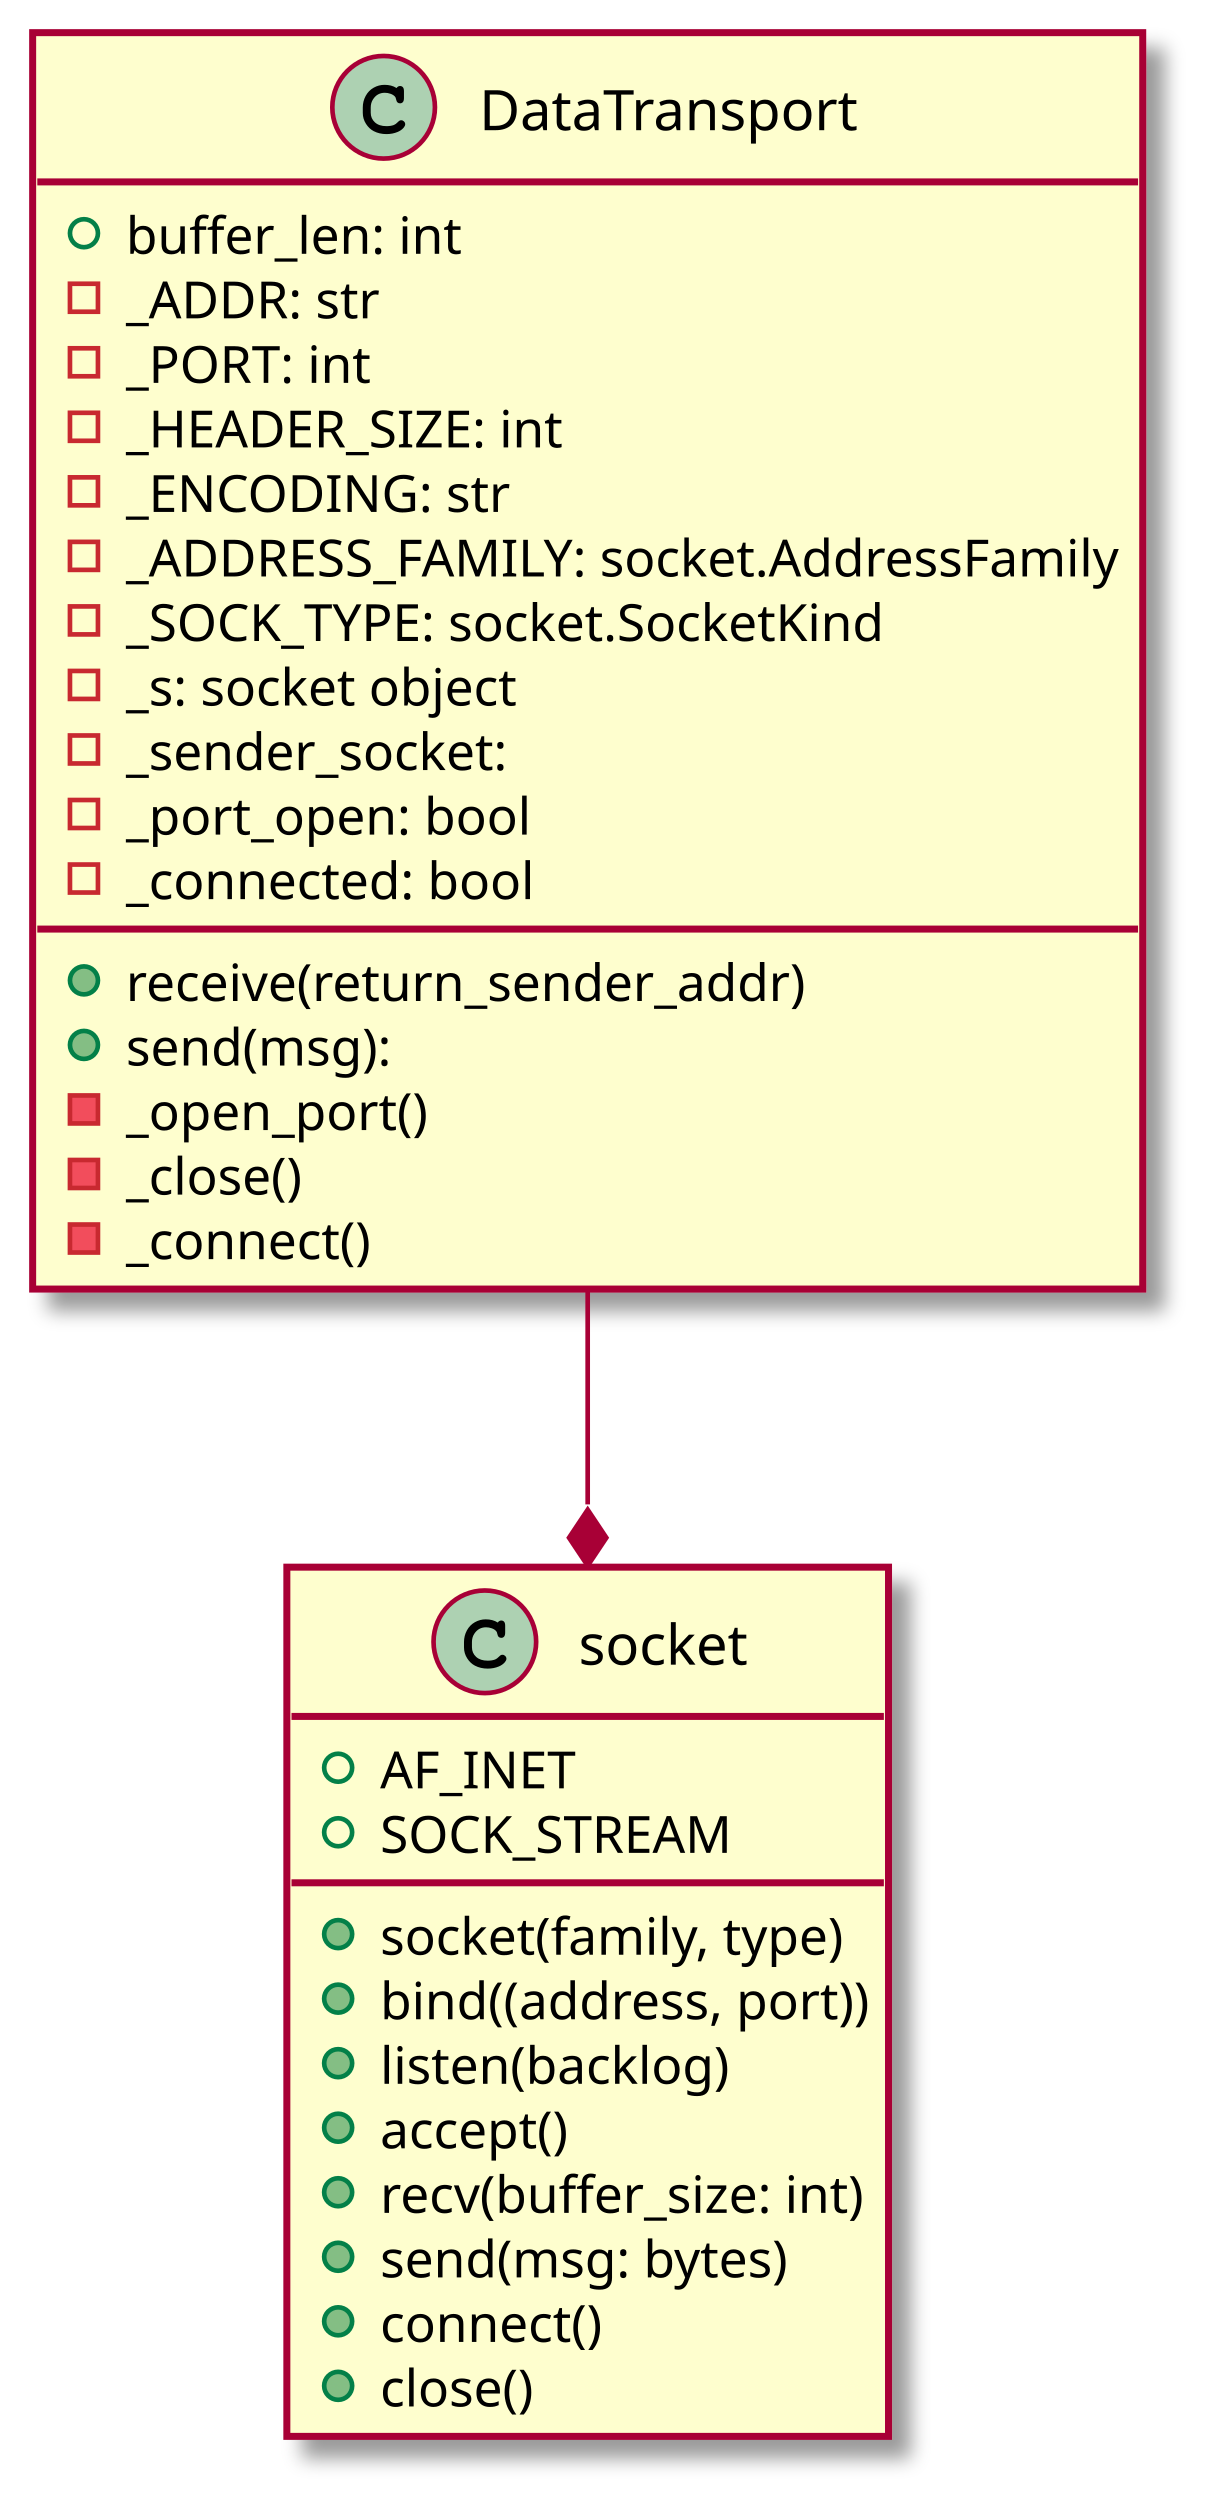
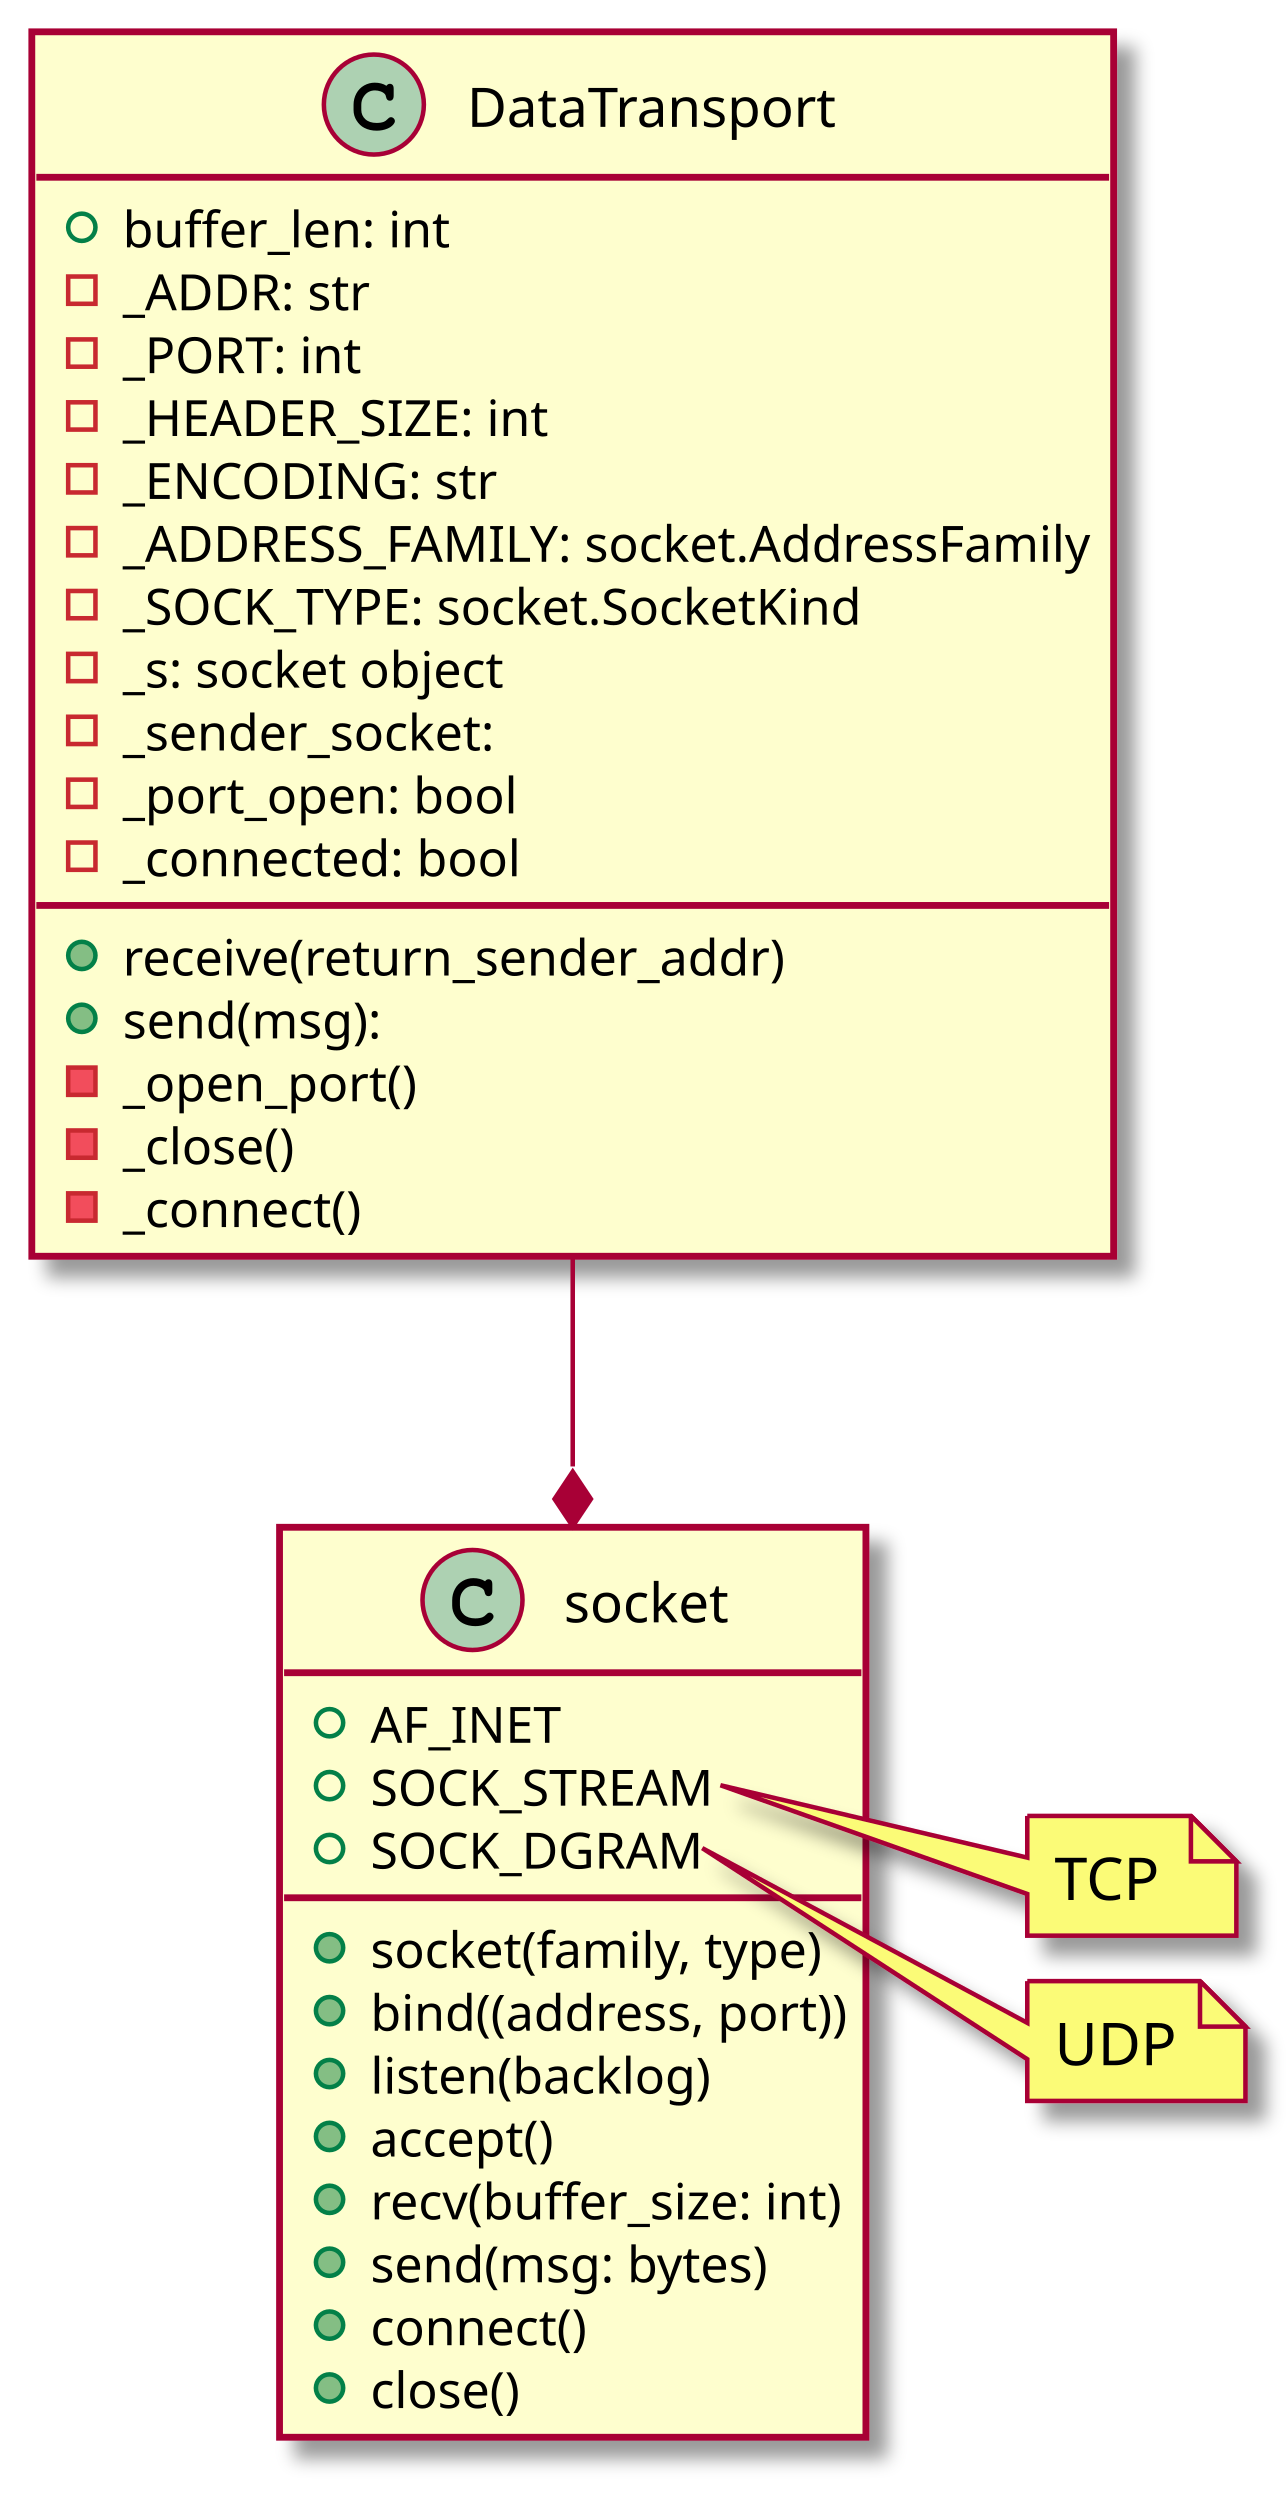
- <svg xmlns="http://www.w3.org/2000/svg" contentScriptType="application/ecmascript" contentStyleType="text/css" height="536px" preserveAspectRatio="none" style="width:259px;height:536px;background:#FFFFFF;" version="1.1" viewBox="0 0 259 536" width="259px" zoomAndPan="magnify">
+ <svg xmlns="http://www.w3.org/2000/svg" contentScriptType="application/ecmascript" contentStyleType="text/css" height="550px" preserveAspectRatio="none" style="width:283px;height:550px;background:#FFFFFF;" version="1.1" viewBox="0 0 283 550" width="283px" zoomAndPan="magnify">
  <defs>
-     <filter height="300%" id="fz5xui2xh2wrd" width="300%" x="-1" y="-1">
+     <filter height="300%" id="fd1pvp34h4ba8" width="300%" x="-1" y="-1">
      <feGaussianBlur result="blurOut" stdDeviation="2.0" />
      <feColorMatrix in="blurOut" result="blurOut2" type="matrix" values="0 0 0 0 0 0 0 0 0 0 0 0 0 0 0 0 0 0 .4 0" />
      <feOffset dx="4.0" dy="4.0" in="blurOut2" result="blurOut3" />
      <feBlend in="SourceGraphic" in2="blurOut3" mode="normal" />
    </filter>
  </defs>
  <g>
-     <rect codeLine="20" fill="#FEFECE" filter="url(#fz5xui2xh2wrd)" height="269.375" id="DataTransport" style="stroke:#A80036;stroke-width:1.5;" width="238" x="7" y="7" />
+     <rect codeLine="42" fill="#FEFECE" filter="url(#fd1pvp34h4ba8)" height="269.375" id="DataTransport" style="stroke:#A80036;stroke-width:1.5;" width="238" x="7" y="7" />
    <ellipse cx="82.25" cy="23" fill="#ADD1B2" rx="11" ry="11" style="stroke:#A80036;stroke-width:1.0;" />
    <path d="M85.016,18.875 Q85.172,18.656 85.359,18.547 Q85.547,18.438 85.766,18.438 Q86.141,18.438 86.375,18.695 Q86.609,18.953 86.609,19.562 L86.609,21.016 Q86.609,21.625 86.375,21.891 Q86.141,22.156 85.766,22.156 Q85.422,22.156 85.219,21.953 Q85.016,21.766 84.906,21.25 Q84.859,20.891 84.672,20.703 Q84.344,20.328 83.734,20.109 Q83.125,19.891 82.5,19.891 Q81.734,19.891 81.102,20.219 Q80.469,20.547 79.977,21.297 Q79.484,22.047 79.484,23.078 L79.484,24.172 Q79.484,25.406 80.375,26.227 Q81.266,27.047 82.859,27.047 Q83.797,27.047 84.453,26.797 Q84.844,26.641 85.266,26.203 Q85.531,25.938 85.68,25.859 Q85.828,25.781 86.031,25.781 Q86.359,25.781 86.617,26.039 Q86.875,26.297 86.875,26.641 Q86.875,26.984 86.531,27.391 Q86.031,27.969 85.234,28.297 Q84.156,28.75 82.859,28.75 Q81.344,28.75 80.141,28.125 Q79.156,27.625 78.469,26.555 Q77.781,25.484 77.781,24.203 L77.781,23.047 Q77.781,21.719 78.398,20.57 Q79.016,19.422 80.109,18.805 Q81.203,18.188 82.438,18.188 Q83.172,18.188 83.82,18.352 Q84.469,18.516 85.016,18.875 Z " fill="#000000" />
    <text fill="#000000" font-family="sans-serif" font-size="12" lengthAdjust="spacing" textLength="79" x="102.75" y="27.91">DataTransport</text>
    <line style="stroke:#A80036;stroke-width:1.5;" x1="8" x2="244" y1="39" y2="39" />
    <ellipse cx="18" cy="50" rx="3" ry="3" style="stroke:#038048;stroke-width:1.0;fill:none;" />
    <text fill="#000000" font-family="sans-serif" font-size="11" lengthAdjust="spacing" textLength="67" x="27" y="54.419">buffer_len: int</text>
    <rect fill="none" height="6" style="stroke:#C82930;stroke-width:1.0;" width="6" x="15" y="60.836" />
    <text fill="#000000" font-family="sans-serif" font-size="11" lengthAdjust="spacing" textLength="54" x="27" y="68.255">_ADDR: str</text>
    <rect fill="none" height="6" style="stroke:#C82930;stroke-width:1.0;" width="6" x="15" y="74.672" />
    <text fill="#000000" font-family="sans-serif" font-size="11" lengthAdjust="spacing" textLength="50" x="27" y="82.091">_PORT: int</text>
    <rect fill="none" height="6" style="stroke:#C82930;stroke-width:1.0;" width="6" x="15" y="88.508" />
    <text fill="#000000" font-family="sans-serif" font-size="11" lengthAdjust="spacing" textLength="92" x="27" y="95.927">_HEADER_SIZE: int</text>
    <rect fill="none" height="6" style="stroke:#C82930;stroke-width:1.0;" width="6" x="15" y="102.344" />
    <text fill="#000000" font-family="sans-serif" font-size="11" lengthAdjust="spacing" textLength="77" x="27" y="109.763">_ENCODING: str</text>
    <rect fill="none" height="6" style="stroke:#C82930;stroke-width:1.0;" width="6" x="15" y="116.18" />
    <text fill="#000000" font-family="sans-serif" font-size="11" lengthAdjust="spacing" textLength="212" x="27" y="123.599">_ADDRESS_FAMILY: socket.AddressFamily</text>
    <rect fill="none" height="6" style="stroke:#C82930;stroke-width:1.0;" width="6" x="15" y="130.016" />
    <text fill="#000000" font-family="sans-serif" font-size="11" lengthAdjust="spacing" textLength="162" x="27" y="137.435">_SOCK_TYPE: socket.SocketKind</text>
    <rect fill="none" height="6" style="stroke:#C82930;stroke-width:1.0;" width="6" x="15" y="143.852" />
    <text fill="#000000" font-family="sans-serif" font-size="11" lengthAdjust="spacing" textLength="82" x="27" y="151.27">_s: socket object</text>
    <rect fill="none" height="6" style="stroke:#C82930;stroke-width:1.0;" width="6" x="15" y="157.688" />
    <text fill="#000000" font-family="sans-serif" font-size="11" lengthAdjust="spacing" textLength="81" x="27" y="165.106">_sender_socket:</text>
    <rect fill="none" height="6" style="stroke:#C82930;stroke-width:1.0;" width="6" x="15" y="171.523" />
    <text fill="#000000" font-family="sans-serif" font-size="11" lengthAdjust="spacing" textLength="81" x="27" y="178.942">_port_open: bool</text>
    <rect fill="none" height="6" style="stroke:#C82930;stroke-width:1.0;" width="6" x="15" y="185.359" />
    <text fill="#000000" font-family="sans-serif" font-size="11" lengthAdjust="spacing" textLength="83" x="27" y="192.778">_connected: bool</text>
    <line style="stroke:#A80036;stroke-width:1.5;" x1="8" x2="244" y1="199.195" y2="199.195" />
    <ellipse cx="18" cy="210.195" fill="#84BE84" rx="3" ry="3" style="stroke:#038048;stroke-width:1.0;" />
    <text fill="#000000" font-family="sans-serif" font-size="11" lengthAdjust="spacing" textLength="141" x="27" y="214.614">receive(return_sender_addr)</text>
    <ellipse cx="18" cy="224.031" fill="#84BE84" rx="3" ry="3" style="stroke:#038048;stroke-width:1.0;" />
    <text fill="#000000" font-family="sans-serif" font-size="11" lengthAdjust="spacing" textLength="55" x="27" y="228.45">send(msg):</text>
    <rect fill="#F24D5C" height="6" style="stroke:#C82930;stroke-width:1.0;" width="6" x="15" y="234.867" />
    <text fill="#000000" font-family="sans-serif" font-size="11" lengthAdjust="spacing" textLength="63" x="27" y="242.286">_open_port()</text>
    <rect fill="#F24D5C" height="6" style="stroke:#C82930;stroke-width:1.0;" width="6" x="15" y="248.703" />
    <text fill="#000000" font-family="sans-serif" font-size="11" lengthAdjust="spacing" textLength="40" x="27" y="256.122">_close()</text>
    <rect fill="#F24D5C" height="6" style="stroke:#C82930;stroke-width:1.0;" width="6" x="15" y="262.539" />
    <text fill="#000000" font-family="sans-serif" font-size="11" lengthAdjust="spacing" textLength="53" x="27" y="269.958">_connect()</text>
-     <rect codeLine="40" fill="#FEFECE" filter="url(#fz5xui2xh2wrd)" height="186.359" id="socket" style="stroke:#A80036;stroke-width:1.5;" width="129" x="61.5" y="336" />
+     <rect codeLine="62" fill="#FEFECE" filter="url(#fd1pvp34h4ba8)" height="200.195" id="socket" style="stroke:#A80036;stroke-width:1.5;" width="129" x="61.5" y="336" />
    <ellipse cx="103.95" cy="352" fill="#ADD1B2" rx="11" ry="11" style="stroke:#A80036;stroke-width:1.0;" />
    <path d="M106.716,347.875 Q106.872,347.656 107.059,347.547 Q107.247,347.438 107.466,347.438 Q107.841,347.438 108.075,347.695 Q108.309,347.953 108.309,348.562 L108.309,350.016 Q108.309,350.625 108.075,350.891 Q107.841,351.156 107.466,351.156 Q107.122,351.156 106.919,350.953 Q106.716,350.766 106.606,350.25 Q106.559,349.891 106.372,349.703 Q106.044,349.328 105.434,349.109 Q104.825,348.891 104.2,348.891 Q103.434,348.891 102.802,349.219 Q102.169,349.547 101.677,350.297 Q101.184,351.047 101.184,352.078 L101.184,353.172 Q101.184,354.406 102.075,355.227 Q102.966,356.047 104.559,356.047 Q105.497,356.047 106.153,355.797 Q106.544,355.641 106.966,355.203 Q107.231,354.938 107.38,354.859 Q107.528,354.781 107.731,354.781 Q108.059,354.781 108.317,355.039 Q108.575,355.297 108.575,355.641 Q108.575,355.984 108.231,356.391 Q107.731,356.969 106.934,357.297 Q105.856,357.75 104.559,357.75 Q103.044,357.75 101.841,357.125 Q100.856,356.625 100.169,355.555 Q99.481,354.484 99.481,353.203 L99.481,352.047 Q99.481,350.719 100.098,349.57 Q100.716,348.422 101.809,347.805 Q102.903,347.188 104.138,347.188 Q104.872,347.188 105.52,347.352 Q106.169,347.516 106.716,347.875 Z " fill="#000000" />
    <text fill="#000000" font-family="sans-serif" font-size="12" lengthAdjust="spacing" textLength="36" x="124.05" y="356.91">socket</text>
    <line style="stroke:#A80036;stroke-width:1.5;" x1="62.5" x2="189.5" y1="368" y2="368" />
    <ellipse cx="72.5" cy="379" rx="3" ry="3" style="stroke:#038048;stroke-width:1.0;fill:none;" />
    <text fill="#000000" font-family="sans-serif" font-size="11" lengthAdjust="spacing" textLength="41" x="81.5" y="383.419">AF_INET</text>
    <ellipse cx="72.5" cy="392.836" rx="3" ry="3" style="stroke:#038048;stroke-width:1.0;fill:none;" />
    <text fill="#000000" font-family="sans-serif" font-size="11" lengthAdjust="spacing" textLength="77" x="81.5" y="397.255">SOCK_STREAM</text>
-     <line style="stroke:#A80036;stroke-width:1.5;" x1="62.5" x2="189.5" y1="403.672" y2="403.672" />
-     <ellipse cx="72.5" cy="414.672" fill="#84BE84" rx="3" ry="3" style="stroke:#038048;stroke-width:1.0;" />
-     <text fill="#000000" font-family="sans-serif" font-size="11" lengthAdjust="spacing" textLength="95" x="81.5" y="419.091">socket(family, type)</text>
+     <ellipse cx="72.5" cy="406.672" rx="3" ry="3" style="stroke:#038048;stroke-width:1.0;fill:none;" />
+     <text fill="#000000" font-family="sans-serif" font-size="11" lengthAdjust="spacing" textLength="73" x="81.5" y="411.091">SOCK_DGRAM</text>
+     <line style="stroke:#A80036;stroke-width:1.5;" x1="62.5" x2="189.5" y1="417.508" y2="417.508" />
    <ellipse cx="72.5" cy="428.508" fill="#84BE84" rx="3" ry="3" style="stroke:#038048;stroke-width:1.0;" />
-     <text fill="#000000" font-family="sans-serif" font-size="11" lengthAdjust="spacing" textLength="101" x="81.5" y="432.927">bind((address, port))</text>
+     <text fill="#000000" font-family="sans-serif" font-size="11" lengthAdjust="spacing" textLength="95" x="81.5" y="432.927">socket(family, type)</text>
    <ellipse cx="72.5" cy="442.344" fill="#84BE84" rx="3" ry="3" style="stroke:#038048;stroke-width:1.0;" />
-     <text fill="#000000" font-family="sans-serif" font-size="11" lengthAdjust="spacing" textLength="70" x="81.5" y="446.763">listen(backlog)</text>
+     <text fill="#000000" font-family="sans-serif" font-size="11" lengthAdjust="spacing" textLength="101" x="81.5" y="446.763">bind((address, port))</text>
    <ellipse cx="72.5" cy="456.18" fill="#84BE84" rx="3" ry="3" style="stroke:#038048;stroke-width:1.0;" />
-     <text fill="#000000" font-family="sans-serif" font-size="11" lengthAdjust="spacing" textLength="41" x="81.5" y="460.599">accept()</text>
+     <text fill="#000000" font-family="sans-serif" font-size="11" lengthAdjust="spacing" textLength="70" x="81.5" y="460.599">listen(backlog)</text>
    <ellipse cx="72.5" cy="470.016" fill="#84BE84" rx="3" ry="3" style="stroke:#038048;stroke-width:1.0;" />
-     <text fill="#000000" font-family="sans-serif" font-size="11" lengthAdjust="spacing" textLength="103" x="81.5" y="474.435">recv(buffer_size: int)</text>
+     <text fill="#000000" font-family="sans-serif" font-size="11" lengthAdjust="spacing" textLength="41" x="81.5" y="474.435">accept()</text>
    <ellipse cx="72.5" cy="483.852" fill="#84BE84" rx="3" ry="3" style="stroke:#038048;stroke-width:1.0;" />
-     <text fill="#000000" font-family="sans-serif" font-size="11" lengthAdjust="spacing" textLength="85" x="81.5" y="488.271">send(msg: bytes)</text>
+     <text fill="#000000" font-family="sans-serif" font-size="11" lengthAdjust="spacing" textLength="103" x="81.5" y="488.271">recv(buffer_size: int)</text>
    <ellipse cx="72.5" cy="497.688" fill="#84BE84" rx="3" ry="3" style="stroke:#038048;stroke-width:1.0;" />
-     <text fill="#000000" font-family="sans-serif" font-size="11" lengthAdjust="spacing" textLength="47" x="81.5" y="502.106">connect()</text>
+     <text fill="#000000" font-family="sans-serif" font-size="11" lengthAdjust="spacing" textLength="85" x="81.5" y="502.106">send(msg: bytes)</text>
    <ellipse cx="72.5" cy="511.523" fill="#84BE84" rx="3" ry="3" style="stroke:#038048;stroke-width:1.0;" />
-     <text fill="#000000" font-family="sans-serif" font-size="11" lengthAdjust="spacing" textLength="34" x="81.5" y="515.942">close()</text>
-     <path codeLine="17" d="M126,276.05 C126,291.66 126,307.41 126,322.55 " fill="none" id="DataTransport-to-socket" style="stroke:#A80036;stroke-width:1.0;" />
-     <polygon fill="#A80036" points="126,335.69,130,329.69,126,323.69,122,329.69,126,335.69" style="stroke:#A80036;stroke-width:1.0;" />
+     <text fill="#000000" font-family="sans-serif" font-size="11" lengthAdjust="spacing" textLength="47" x="81.5" y="515.942">connect()</text>
+     <ellipse cx="72.5" cy="525.359" fill="#84BE84" rx="3" ry="3" style="stroke:#038048;stroke-width:1.0;" />
+     <text fill="#000000" font-family="sans-serif" font-size="11" lengthAdjust="spacing" textLength="34" x="81.5" y="529.778">close()</text>
+     <path d="M226,399.5 L226,408.676 L158.5,392.754 L226,416.676 L226,425.852 A0,0 0 0 0 226,425.852 L272,425.852 A0,0 0 0 0 272,425.852 L272,409.5 L262,399.5 L226,399.5 A0,0 0 0 0 226,399.5 " fill="#FBFB77" filter="url(#fd1pvp34h4ba8)" style="stroke:#A80036;stroke-width:1.0;" />
+     <path d="M262,399.5 L262,409.5 L272,409.5 L262,399.5 " fill="#FBFB77" style="stroke:#A80036;stroke-width:1.0;" />
+     <text fill="#000000" font-family="sans-serif" font-size="13" lengthAdjust="spacing" textLength="25" x="232" y="417.995">TCP</text>
+     <path d="M226,435.852 L226,445.027 L154.5,406.59 L226,453.027 L226,462.203 A0,0 0 0 0 226,462.203 L274,462.203 A0,0 0 0 0 274,462.203 L274,445.852 L264,435.852 L226,435.852 A0,0 0 0 0 226,435.852 " fill="#FBFB77" filter="url(#fd1pvp34h4ba8)" style="stroke:#A80036;stroke-width:1.0;" />
+     <path d="M264,435.852 L264,445.852 L274,445.852 L264,435.852 " fill="#FBFB77" style="stroke:#A80036;stroke-width:1.0;" />
+     <text fill="#000000" font-family="sans-serif" font-size="13" lengthAdjust="spacing" textLength="27" x="232" y="454.347">UDP</text>
+     <path codeLine="40" d="M126,276.34 C126,291.81 126,307.47 126,322.62 " fill="none" id="DataTransport-to-socket" style="stroke:#A80036;stroke-width:1.0;" />
+     <polygon fill="#A80036" points="126,335.78,130,329.78,126,323.78,122,329.78,126,335.78" style="stroke:#A80036;stroke-width:1.0;" />
  </g>
</svg>
